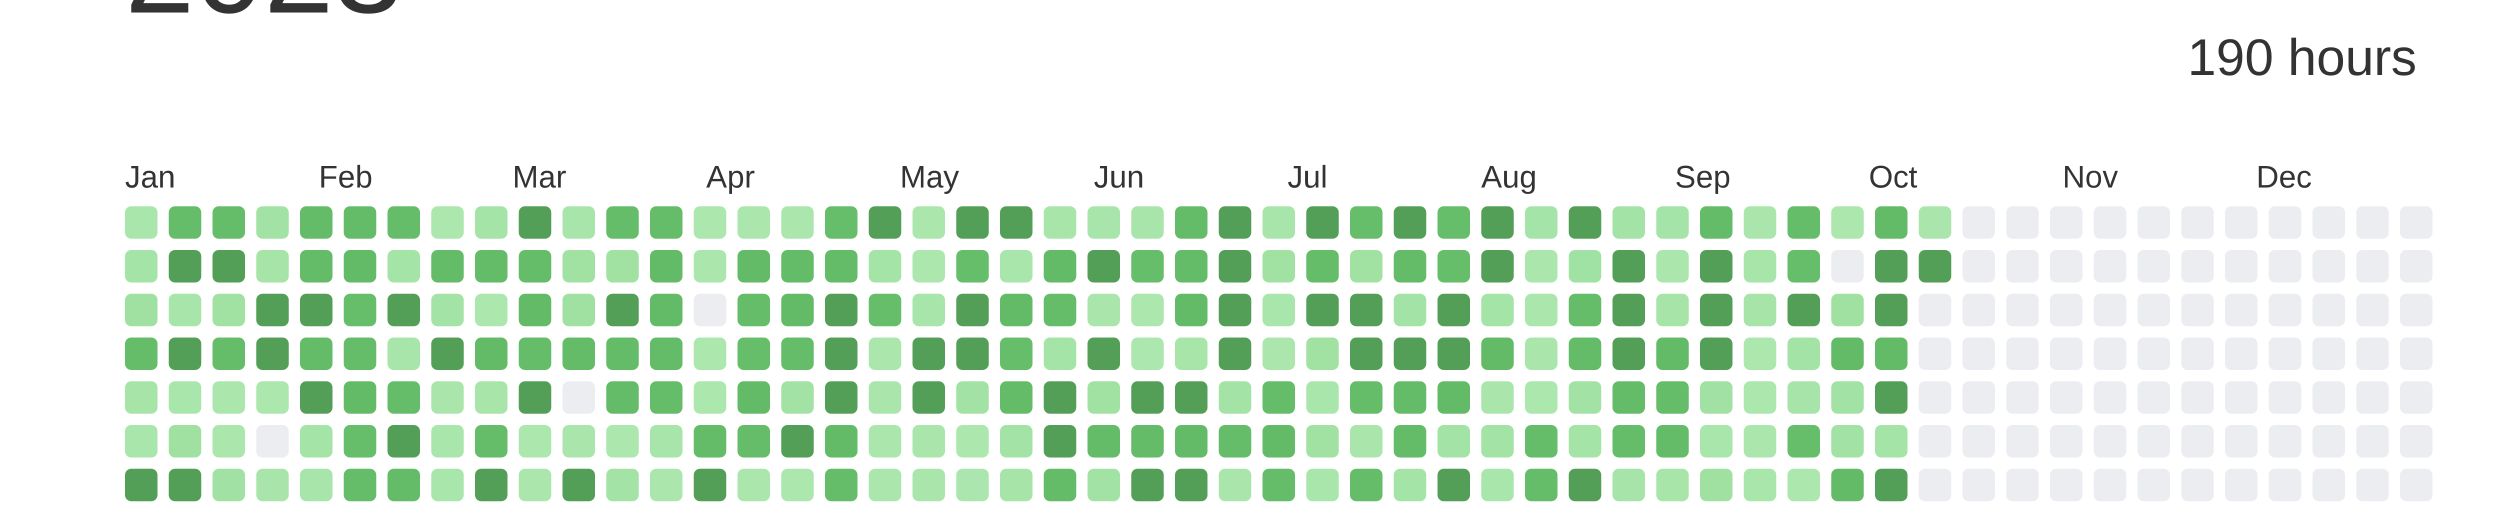
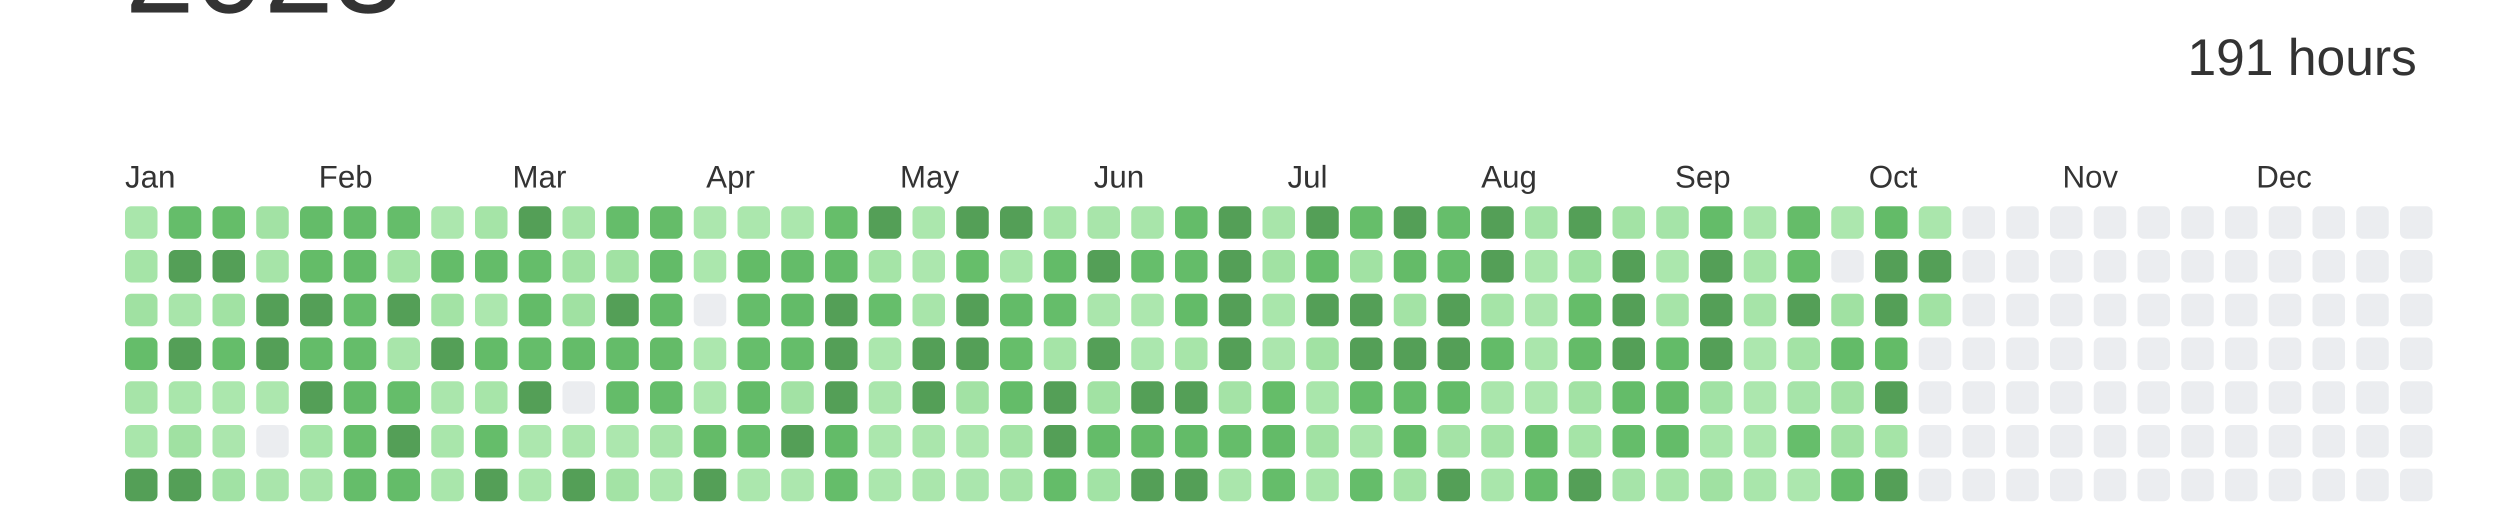
<svg xmlns="http://www.w3.org/2000/svg" baseProfile="full" height="42mm" version="1.1" viewBox="0,0,200,42" width="200mm">
  <defs />
  <rect fill="#ffffff" height="42" width="200" x="0" y="0" />
  <text alignment-baseline="hanging" fill="#333333" style="font-size:10.0px; font-family:Arial;" x="10" y="1">2023</text>
-   <text alignment-baseline="hanging" fill="#333333" style="font-size:4.125px; font-family:Arial;" x="175" y="6">190 hours</text>
+   <text alignment-baseline="hanging" fill="#333333" style="font-size:4.125px; font-family:Arial;" x="175" y="6">191 hours</text>
  <text fill="#333333" style="font-size:2.5px; font-family:Arial" x="10.0" y="15">Jan</text>
  <text fill="#333333" style="font-size:2.5px; font-family:Arial" x="25.5" y="15">Feb</text>
  <text fill="#333333" style="font-size:2.5px; font-family:Arial" x="41.0" y="15">Mar</text>
  <text fill="#333333" style="font-size:2.5px; font-family:Arial" x="56.5" y="15">Apr</text>
  <text fill="#333333" style="font-size:2.5px; font-family:Arial" x="72.0" y="15">May</text>
  <text fill="#333333" style="font-size:2.5px; font-family:Arial" x="87.5" y="15">Jun</text>
  <text fill="#333333" style="font-size:2.5px; font-family:Arial" x="103.0" y="15">Jul</text>
  <text fill="#333333" style="font-size:2.5px; font-family:Arial" x="118.5" y="15">Aug</text>
  <text fill="#333333" style="font-size:2.5px; font-family:Arial" x="134.0" y="15">Sep</text>
  <text fill="#333333" style="font-size:2.5px; font-family:Arial" x="149.5" y="15">Oct</text>
  <text fill="#333333" style="font-size:2.5px; font-family:Arial" x="165.0" y="15">Nov</text>
  <text fill="#333333" style="font-size:2.5px; font-family:Arial" x="180.5" y="15">Dec</text>
  <rect fill="#a9e6ab" height="2.6" rx="0.5" ry="0.5" width="2.6" x="10.0" y="16.5" />
  <rect fill="#a5e4a7" height="2.6" rx="0.5" ry="0.5" width="2.6" x="10.0" y="20.0" />
  <rect fill="#a0e1a2" height="2.6" rx="0.5" ry="0.5" width="2.6" x="10.0" y="23.5" />
  <rect fill="#65bd6a" height="2.6" rx="0.5" ry="0.5" width="2.6" x="10.0" y="27.0" />
  <rect fill="#a6e4a8" height="2.6" rx="0.5" ry="0.5" width="2.6" x="10.0" y="30.5" />
  <rect fill="#a9e6ab" height="2.6" rx="0.5" ry="0.5" width="2.6" x="10.0" y="34.0" />
  <rect fill="#549F57" height="2.6" rx="0.5" ry="0.5" width="2.6" x="10.0" y="37.5" />
  <rect fill="#65bd6a" height="2.6" rx="0.5" ry="0.5" width="2.6" x="13.5" y="16.5" />
  <rect fill="#549F57" height="2.6" rx="0.5" ry="0.5" width="2.6" x="13.5" y="20.0" />
  <rect fill="#a8e5aa" height="2.6" rx="0.5" ry="0.5" width="2.6" x="13.5" y="23.5" />
  <rect fill="#549F57" height="2.6" rx="0.5" ry="0.5" width="2.6" x="13.5" y="27.0" />
  <rect fill="#a9e6ab" height="2.6" rx="0.5" ry="0.5" width="2.6" x="13.5" y="30.5" />
  <rect fill="#a0e1a2" height="2.6" rx="0.5" ry="0.5" width="2.6" x="13.5" y="34.0" />
  <rect fill="#549F57" height="2.6" rx="0.5" ry="0.5" width="2.6" x="13.5" y="37.5" />
  <rect fill="#65bd69" height="2.6" rx="0.5" ry="0.5" width="2.6" x="17.0" y="16.5" />
  <rect fill="#549F57" height="2.6" rx="0.5" ry="0.5" width="2.6" x="17.0" y="20.0" />
  <rect fill="#a1e2a3" height="2.6" rx="0.5" ry="0.5" width="2.6" x="17.0" y="23.5" />
  <rect fill="#65bd6a" height="2.6" rx="0.5" ry="0.5" width="2.6" x="17.0" y="27.0" />
  <rect fill="#abe7ad" height="2.6" rx="0.5" ry="0.5" width="2.6" x="17.0" y="30.5" />
  <rect fill="#abe6ad" height="2.6" rx="0.5" ry="0.5" width="2.6" x="17.0" y="34.0" />
  <rect fill="#a1e2a4" height="2.6" rx="0.5" ry="0.5" width="2.6" x="17.0" y="37.5" />
  <rect fill="#a2e2a4" height="2.6" rx="0.5" ry="0.5" width="2.6" x="20.5" y="16.5" />
  <rect fill="#a6e4a8" height="2.6" rx="0.5" ry="0.5" width="2.6" x="20.5" y="20.0" />
  <rect fill="#549F57" height="2.6" rx="0.5" ry="0.5" width="2.6" x="20.5" y="23.5" />
  <rect fill="#549F57" height="2.6" rx="0.5" ry="0.5" width="2.6" x="20.5" y="27.0" />
  <rect fill="#ace7ae" height="2.6" rx="0.5" ry="0.5" width="2.6" x="20.5" y="30.5" />
  <rect fill="#EBEDF0" height="2.6" rx="0.5" ry="0.5" width="2.6" x="20.5" y="34.0" />
  <rect fill="#a9e5ab" height="2.6" rx="0.5" ry="0.5" width="2.6" x="20.5" y="37.5" />
  <rect fill="#64bc69" height="2.6" rx="0.5" ry="0.5" width="2.6" x="24.0" y="16.5" />
  <rect fill="#64bc68" height="2.6" rx="0.5" ry="0.5" width="2.6" x="24.0" y="20.0" />
  <rect fill="#549F57" height="2.6" rx="0.5" ry="0.5" width="2.6" x="24.0" y="23.5" />
  <rect fill="#64bc69" height="2.6" rx="0.5" ry="0.5" width="2.6" x="24.0" y="27.0" />
  <rect fill="#549F57" height="2.6" rx="0.5" ry="0.5" width="2.6" x="24.0" y="30.5" />
  <rect fill="#a4e4a7" height="2.6" rx="0.5" ry="0.5" width="2.6" x="24.0" y="34.0" />
  <rect fill="#a8e5aa" height="2.6" rx="0.5" ry="0.5" width="2.6" x="24.0" y="37.5" />
  <rect fill="#64bc69" height="2.6" rx="0.5" ry="0.5" width="2.6" x="27.5" y="16.5" />
  <rect fill="#63bb68" height="2.6" rx="0.5" ry="0.5" width="2.6" x="27.5" y="20.0" />
  <rect fill="#66be6b" height="2.6" rx="0.5" ry="0.5" width="2.6" x="27.5" y="23.5" />
  <rect fill="#65bd6a" height="2.6" rx="0.5" ry="0.5" width="2.6" x="27.5" y="27.0" />
  <rect fill="#63bb68" height="2.6" rx="0.5" ry="0.5" width="2.6" x="27.5" y="30.5" />
  <rect fill="#66be6a" height="2.6" rx="0.5" ry="0.5" width="2.6" x="27.5" y="34.0" />
  <rect fill="#65bd6a" height="2.6" rx="0.5" ry="0.5" width="2.6" x="27.5" y="37.5" />
  <rect fill="#65bd6a" height="2.6" rx="0.5" ry="0.5" width="2.6" x="31.0" y="16.5" />
  <rect fill="#a5e4a7" height="2.6" rx="0.5" ry="0.5" width="2.6" x="31.0" y="20.0" />
  <rect fill="#549F57" height="2.6" rx="0.5" ry="0.5" width="2.6" x="31.0" y="23.5" />
  <rect fill="#a8e5aa" height="2.6" rx="0.5" ry="0.5" width="2.6" x="31.0" y="27.0" />
  <rect fill="#65bd6a" height="2.6" rx="0.5" ry="0.5" width="2.6" x="31.0" y="30.5" />
  <rect fill="#549F57" height="2.6" rx="0.5" ry="0.5" width="2.6" x="31.0" y="34.0" />
  <rect fill="#64bc69" height="2.6" rx="0.5" ry="0.5" width="2.6" x="31.0" y="37.5" />
  <rect fill="#ace7ae" height="2.6" rx="0.5" ry="0.5" width="2.6" x="34.5" y="16.5" />
  <rect fill="#64bc69" height="2.6" rx="0.5" ry="0.5" width="2.6" x="34.5" y="20.0" />
  <rect fill="#a3e3a5" height="2.6" rx="0.5" ry="0.5" width="2.6" x="34.5" y="23.5" />
  <rect fill="#549F57" height="2.6" rx="0.5" ry="0.5" width="2.6" x="34.5" y="27.0" />
  <rect fill="#aae6ac" height="2.6" rx="0.5" ry="0.5" width="2.6" x="34.5" y="30.5" />
  <rect fill="#a9e6ab" height="2.6" rx="0.5" ry="0.5" width="2.6" x="34.5" y="34.0" />
  <rect fill="#a9e6ab" height="2.6" rx="0.5" ry="0.5" width="2.6" x="34.5" y="37.5" />
  <rect fill="#a5e4a7" height="2.6" rx="0.5" ry="0.5" width="2.6" x="38.0" y="16.5" />
  <rect fill="#64bc69" height="2.6" rx="0.5" ry="0.5" width="2.6" x="38.0" y="20.0" />
  <rect fill="#ace7ae" height="2.6" rx="0.5" ry="0.5" width="2.6" x="38.0" y="23.5" />
  <rect fill="#63bb68" height="2.6" rx="0.5" ry="0.5" width="2.6" x="38.0" y="27.0" />
  <rect fill="#a7e5a9" height="2.6" rx="0.5" ry="0.5" width="2.6" x="38.0" y="30.5" />
  <rect fill="#65bd6a" height="2.6" rx="0.5" ry="0.5" width="2.6" x="38.0" y="34.0" />
  <rect fill="#549F57" height="2.6" rx="0.5" ry="0.5" width="2.6" x="38.0" y="37.5" />
  <rect fill="#549F57" height="2.6" rx="0.5" ry="0.5" width="2.6" x="41.5" y="16.5" />
  <rect fill="#65bd6a" height="2.6" rx="0.5" ry="0.5" width="2.6" x="41.5" y="20.0" />
  <rect fill="#63bb68" height="2.6" rx="0.5" ry="0.5" width="2.6" x="41.5" y="23.5" />
  <rect fill="#65bd6a" height="2.6" rx="0.5" ry="0.5" width="2.6" x="41.5" y="27.0" />
  <rect fill="#549F57" height="2.6" rx="0.5" ry="0.5" width="2.6" x="41.5" y="30.5" />
  <rect fill="#ace7ae" height="2.6" rx="0.5" ry="0.5" width="2.6" x="41.5" y="34.0" />
  <rect fill="#abe7ad" height="2.6" rx="0.5" ry="0.5" width="2.6" x="41.5" y="37.5" />
  <rect fill="#a8e5aa" height="2.6" rx="0.5" ry="0.5" width="2.6" x="45.0" y="16.5" />
  <rect fill="#a1e2a3" height="2.6" rx="0.5" ry="0.5" width="2.6" x="45.0" y="20.0" />
  <rect fill="#a0e1a2" height="2.6" rx="0.5" ry="0.5" width="2.6" x="45.0" y="23.5" />
  <rect fill="#64bc69" height="2.6" rx="0.5" ry="0.5" width="2.6" x="45.0" y="27.0" />
  <rect fill="#EBEDF0" height="2.6" rx="0.5" ry="0.5" width="2.6" x="45.0" y="30.5" />
  <rect fill="#aae6ac" height="2.6" rx="0.5" ry="0.5" width="2.6" x="45.0" y="34.0" />
  <rect fill="#549F57" height="2.6" rx="0.5" ry="0.5" width="2.6" x="45.0" y="37.5" />
  <rect fill="#65bd6a" height="2.6" rx="0.5" ry="0.5" width="2.6" x="48.5" y="16.5" />
  <rect fill="#a1e2a3" height="2.6" rx="0.5" ry="0.5" width="2.6" x="48.5" y="20.0" />
  <rect fill="#549F57" height="2.6" rx="0.5" ry="0.5" width="2.6" x="48.5" y="23.5" />
  <rect fill="#64bc69" height="2.6" rx="0.5" ry="0.5" width="2.6" x="48.5" y="27.0" />
  <rect fill="#64bc69" height="2.6" rx="0.5" ry="0.5" width="2.6" x="48.5" y="30.5" />
  <rect fill="#ace7ae" height="2.6" rx="0.5" ry="0.5" width="2.6" x="48.5" y="34.0" />
  <rect fill="#a3e3a5" height="2.6" rx="0.5" ry="0.5" width="2.6" x="48.5" y="37.5" />
  <rect fill="#65bc69" height="2.6" rx="0.5" ry="0.5" width="2.6" x="52.0" y="16.5" />
  <rect fill="#63bb68" height="2.6" rx="0.5" ry="0.5" width="2.6" x="52.0" y="20.0" />
  <rect fill="#63bb68" height="2.6" rx="0.5" ry="0.5" width="2.6" x="52.0" y="23.5" />
  <rect fill="#64bb68" height="2.6" rx="0.5" ry="0.5" width="2.6" x="52.0" y="27.0" />
  <rect fill="#65bd6a" height="2.6" rx="0.5" ry="0.5" width="2.6" x="52.0" y="30.5" />
  <rect fill="#a8e5aa" height="2.6" rx="0.5" ry="0.5" width="2.6" x="52.0" y="34.0" />
  <rect fill="#abe7ad" height="2.6" rx="0.5" ry="0.5" width="2.6" x="52.0" y="37.5" />
  <rect fill="#ace7ae" height="2.6" rx="0.5" ry="0.5" width="2.6" x="55.5" y="16.5" />
  <rect fill="#abe7ad" height="2.6" rx="0.5" ry="0.5" width="2.6" x="55.5" y="20.0" />
  <rect fill="#EBEDF0" height="2.6" rx="0.5" ry="0.5" width="2.6" x="55.5" y="23.5" />
  <rect fill="#ace7ae" height="2.6" rx="0.5" ry="0.5" width="2.6" x="55.5" y="27.0" />
  <rect fill="#ace7ae" height="2.6" rx="0.5" ry="0.5" width="2.6" x="55.5" y="30.5" />
  <rect fill="#64bb68" height="2.6" rx="0.5" ry="0.5" width="2.6" x="55.5" y="34.0" />
  <rect fill="#549F57" height="2.6" rx="0.5" ry="0.5" width="2.6" x="55.5" y="37.5" />
  <rect fill="#abe7ad" height="2.6" rx="0.5" ry="0.5" width="2.6" x="59.0" y="16.5" />
  <rect fill="#63bb67" height="2.6" rx="0.5" ry="0.5" width="2.6" x="59.0" y="20.0" />
  <rect fill="#65bd6a" height="2.6" rx="0.5" ry="0.5" width="2.6" x="59.0" y="23.5" />
  <rect fill="#66be6b" height="2.6" rx="0.5" ry="0.5" width="2.6" x="59.0" y="27.0" />
  <rect fill="#63bb68" height="2.6" rx="0.5" ry="0.5" width="2.6" x="59.0" y="30.5" />
  <rect fill="#65bd6a" height="2.6" rx="0.5" ry="0.5" width="2.6" x="59.0" y="34.0" />
  <rect fill="#abe7ad" height="2.6" rx="0.5" ry="0.5" width="2.6" x="59.0" y="37.5" />
  <rect fill="#abe7ad" height="2.6" rx="0.5" ry="0.5" width="2.6" x="62.5" y="16.5" />
  <rect fill="#64bc69" height="2.6" rx="0.5" ry="0.5" width="2.6" x="62.5" y="20.0" />
  <rect fill="#63bb68" height="2.6" rx="0.5" ry="0.5" width="2.6" x="62.5" y="23.5" />
  <rect fill="#65bd6a" height="2.6" rx="0.5" ry="0.5" width="2.6" x="62.5" y="27.0" />
  <rect fill="#a2e2a4" height="2.6" rx="0.5" ry="0.5" width="2.6" x="62.5" y="30.5" />
  <rect fill="#549F57" height="2.6" rx="0.5" ry="0.5" width="2.6" x="62.5" y="34.0" />
  <rect fill="#ace7ae" height="2.6" rx="0.5" ry="0.5" width="2.6" x="62.5" y="37.5" />
  <rect fill="#66be6a" height="2.6" rx="0.5" ry="0.5" width="2.6" x="66.0" y="16.5" />
  <rect fill="#64bc69" height="2.6" rx="0.5" ry="0.5" width="2.6" x="66.0" y="20.0" />
  <rect fill="#549F57" height="2.6" rx="0.5" ry="0.5" width="2.6" x="66.0" y="23.5" />
  <rect fill="#549F57" height="2.6" rx="0.5" ry="0.5" width="2.6" x="66.0" y="27.0" />
  <rect fill="#549F57" height="2.6" rx="0.5" ry="0.5" width="2.6" x="66.0" y="30.5" />
  <rect fill="#63bb68" height="2.6" rx="0.5" ry="0.5" width="2.6" x="66.0" y="34.0" />
  <rect fill="#65bd6a" height="2.6" rx="0.5" ry="0.5" width="2.6" x="66.0" y="37.5" />
  <rect fill="#549F57" height="2.6" rx="0.5" ry="0.5" width="2.6" x="69.5" y="16.5" />
  <rect fill="#a5e4a7" height="2.6" rx="0.5" ry="0.5" width="2.6" x="69.5" y="20.0" />
  <rect fill="#66be6b" height="2.6" rx="0.5" ry="0.5" width="2.6" x="69.5" y="23.5" />
  <rect fill="#abe7ad" height="2.6" rx="0.5" ry="0.5" width="2.6" x="69.5" y="27.0" />
  <rect fill="#aae6ac" height="2.6" rx="0.5" ry="0.5" width="2.6" x="69.5" y="30.5" />
  <rect fill="#abe7ad" height="2.6" rx="0.5" ry="0.5" width="2.6" x="69.5" y="34.0" />
  <rect fill="#abe7ad" height="2.6" rx="0.5" ry="0.5" width="2.6" x="69.5" y="37.5" />
  <rect fill="#abe7ad" height="2.6" rx="0.5" ry="0.5" width="2.6" x="73.0" y="16.5" />
  <rect fill="#ace7ae" height="2.6" rx="0.5" ry="0.5" width="2.6" x="73.0" y="20.0" />
  <rect fill="#a8e5aa" height="2.6" rx="0.5" ry="0.5" width="2.6" x="73.0" y="23.5" />
  <rect fill="#549F57" height="2.6" rx="0.5" ry="0.5" width="2.6" x="73.0" y="27.0" />
  <rect fill="#549F57" height="2.6" rx="0.5" ry="0.5" width="2.6" x="73.0" y="30.5" />
  <rect fill="#aae6ac" height="2.6" rx="0.5" ry="0.5" width="2.6" x="73.0" y="34.0" />
  <rect fill="#aae6ac" height="2.6" rx="0.5" ry="0.5" width="2.6" x="73.0" y="37.5" />
  <rect fill="#549F57" height="2.6" rx="0.5" ry="0.5" width="2.6" x="76.5" y="16.5" />
  <rect fill="#66be6a" height="2.6" rx="0.5" ry="0.5" width="2.6" x="76.5" y="20.0" />
  <rect fill="#549F57" height="2.6" rx="0.5" ry="0.5" width="2.6" x="76.5" y="23.5" />
  <rect fill="#549F57" height="2.6" rx="0.5" ry="0.5" width="2.6" x="76.5" y="27.0" />
  <rect fill="#a2e2a4" height="2.6" rx="0.5" ry="0.5" width="2.6" x="76.5" y="30.5" />
  <rect fill="#ace7ae" height="2.6" rx="0.5" ry="0.5" width="2.6" x="76.5" y="34.0" />
  <rect fill="#aae6ad" height="2.6" rx="0.5" ry="0.5" width="2.6" x="76.5" y="37.5" />
  <rect fill="#549F57" height="2.6" rx="0.5" ry="0.5" width="2.6" x="80.0" y="16.5" />
  <rect fill="#a9e6ab" height="2.6" rx="0.5" ry="0.5" width="2.6" x="80.0" y="20.0" />
  <rect fill="#63bb68" height="2.6" rx="0.5" ry="0.5" width="2.6" x="80.0" y="23.5" />
  <rect fill="#66be6a" height="2.6" rx="0.5" ry="0.5" width="2.6" x="80.0" y="27.0" />
  <rect fill="#64bc69" height="2.6" rx="0.5" ry="0.5" width="2.6" x="80.0" y="30.5" />
  <rect fill="#a3e3a5" height="2.6" rx="0.5" ry="0.5" width="2.6" x="80.0" y="34.0" />
  <rect fill="#a6e4a8" height="2.6" rx="0.5" ry="0.5" width="2.6" x="80.0" y="37.5" />
  <rect fill="#a7e5a9" height="2.6" rx="0.5" ry="0.5" width="2.6" x="83.5" y="16.5" />
  <rect fill="#63bb68" height="2.6" rx="0.5" ry="0.5" width="2.6" x="83.5" y="20.0" />
  <rect fill="#65bd6a" height="2.6" rx="0.5" ry="0.5" width="2.6" x="83.5" y="23.5" />
  <rect fill="#a5e4a7" height="2.6" rx="0.5" ry="0.5" width="2.6" x="83.5" y="27.0" />
  <rect fill="#549F57" height="2.6" rx="0.5" ry="0.5" width="2.6" x="83.5" y="30.5" />
  <rect fill="#549F57" height="2.6" rx="0.5" ry="0.5" width="2.6" x="83.5" y="34.0" />
  <rect fill="#64bc69" height="2.6" rx="0.5" ry="0.5" width="2.6" x="83.5" y="37.5" />
  <rect fill="#a8e5aa" height="2.6" rx="0.5" ry="0.5" width="2.6" x="87.0" y="16.5" />
  <rect fill="#549F57" height="2.6" rx="0.5" ry="0.5" width="2.6" x="87.0" y="20.0" />
  <rect fill="#aae6ac" height="2.6" rx="0.5" ry="0.5" width="2.6" x="87.0" y="23.5" />
  <rect fill="#549F57" height="2.6" rx="0.5" ry="0.5" width="2.6" x="87.0" y="27.0" />
  <rect fill="#a1e2a3" height="2.6" rx="0.5" ry="0.5" width="2.6" x="87.0" y="30.5" />
  <rect fill="#64bc69" height="2.6" rx="0.5" ry="0.5" width="2.6" x="87.0" y="34.0" />
  <rect fill="#a2e3a5" height="2.6" rx="0.5" ry="0.5" width="2.6" x="87.0" y="37.5" />
  <rect fill="#a8e5aa" height="2.6" rx="0.5" ry="0.5" width="2.6" x="90.5" y="16.5" />
  <rect fill="#66be6b" height="2.6" rx="0.5" ry="0.5" width="2.6" x="90.5" y="20.0" />
  <rect fill="#ace7ae" height="2.6" rx="0.5" ry="0.5" width="2.6" x="90.5" y="23.5" />
  <rect fill="#abe7ae" height="2.6" rx="0.5" ry="0.5" width="2.6" x="90.5" y="27.0" />
  <rect fill="#549F57" height="2.6" rx="0.5" ry="0.5" width="2.6" x="90.5" y="30.5" />
  <rect fill="#64bb68" height="2.6" rx="0.5" ry="0.5" width="2.6" x="90.5" y="34.0" />
  <rect fill="#549F57" height="2.6" rx="0.5" ry="0.5" width="2.6" x="90.5" y="37.5" />
  <rect fill="#64bc69" height="2.6" rx="0.5" ry="0.5" width="2.6" x="94.0" y="16.5" />
  <rect fill="#64bc69" height="2.6" rx="0.5" ry="0.5" width="2.6" x="94.0" y="20.0" />
  <rect fill="#63bb68" height="2.6" rx="0.5" ry="0.5" width="2.6" x="94.0" y="23.5" />
  <rect fill="#a7e5a9" height="2.6" rx="0.5" ry="0.5" width="2.6" x="94.0" y="27.0" />
  <rect fill="#549F57" height="2.6" rx="0.5" ry="0.5" width="2.6" x="94.0" y="30.5" />
  <rect fill="#63bb68" height="2.6" rx="0.5" ry="0.5" width="2.6" x="94.0" y="34.0" />
  <rect fill="#549F57" height="2.6" rx="0.5" ry="0.5" width="2.6" x="94.0" y="37.5" />
  <rect fill="#549F57" height="2.6" rx="0.5" ry="0.5" width="2.6" x="97.5" y="16.5" />
  <rect fill="#549F57" height="2.6" rx="0.5" ry="0.5" width="2.6" x="97.5" y="20.0" />
  <rect fill="#549F57" height="2.6" rx="0.5" ry="0.5" width="2.6" x="97.5" y="23.5" />
  <rect fill="#549F57" height="2.6" rx="0.5" ry="0.5" width="2.6" x="97.5" y="27.0" />
  <rect fill="#a4e3a6" height="2.6" rx="0.5" ry="0.5" width="2.6" x="97.5" y="30.5" />
  <rect fill="#65bd6a" height="2.6" rx="0.5" ry="0.5" width="2.6" x="97.5" y="34.0" />
  <rect fill="#aae6ac" height="2.6" rx="0.5" ry="0.5" width="2.6" x="97.5" y="37.5" />
  <rect fill="#a8e5aa" height="2.6" rx="0.5" ry="0.5" width="2.6" x="101.0" y="16.5" />
  <rect fill="#a1e2a3" height="2.6" rx="0.5" ry="0.5" width="2.6" x="101.0" y="20.0" />
  <rect fill="#a9e6ab" height="2.6" rx="0.5" ry="0.5" width="2.6" x="101.0" y="23.5" />
  <rect fill="#abe6ad" height="2.6" rx="0.5" ry="0.5" width="2.6" x="101.0" y="27.0" />
  <rect fill="#65bd69" height="2.6" rx="0.5" ry="0.5" width="2.6" x="101.0" y="30.5" />
  <rect fill="#63bb68" height="2.6" rx="0.5" ry="0.5" width="2.6" x="101.0" y="34.0" />
  <rect fill="#65bd6a" height="2.6" rx="0.5" ry="0.5" width="2.6" x="101.0" y="37.5" />
  <rect fill="#549F57" height="2.6" rx="0.5" ry="0.5" width="2.6" x="104.5" y="16.5" />
  <rect fill="#65bd6a" height="2.6" rx="0.5" ry="0.5" width="2.6" x="104.5" y="20.0" />
  <rect fill="#549F57" height="2.6" rx="0.5" ry="0.5" width="2.6" x="104.5" y="23.5" />
  <rect fill="#a1e2a3" height="2.6" rx="0.5" ry="0.5" width="2.6" x="104.5" y="27.0" />
  <rect fill="#a9e6ab" height="2.6" rx="0.5" ry="0.5" width="2.6" x="104.5" y="30.5" />
  <rect fill="#a1e2a3" height="2.6" rx="0.5" ry="0.5" width="2.6" x="104.5" y="34.0" />
  <rect fill="#a9e6ab" height="2.6" rx="0.5" ry="0.5" width="2.6" x="104.5" y="37.5" />
  <rect fill="#66be6a" height="2.6" rx="0.5" ry="0.5" width="2.6" x="108.0" y="16.5" />
  <rect fill="#a1e2a3" height="2.6" rx="0.5" ry="0.5" width="2.6" x="108.0" y="20.0" />
  <rect fill="#549F57" height="2.6" rx="0.5" ry="0.5" width="2.6" x="108.0" y="23.5" />
  <rect fill="#549F57" height="2.6" rx="0.5" ry="0.5" width="2.6" x="108.0" y="27.0" />
  <rect fill="#65bd6a" height="2.6" rx="0.5" ry="0.5" width="2.6" x="108.0" y="30.5" />
  <rect fill="#aae6ac" height="2.6" rx="0.5" ry="0.5" width="2.6" x="108.0" y="34.0" />
  <rect fill="#65bd6a" height="2.6" rx="0.5" ry="0.5" width="2.6" x="108.0" y="37.5" />
  <rect fill="#549F57" height="2.6" rx="0.5" ry="0.5" width="2.6" x="111.5" y="16.5" />
  <rect fill="#64bb68" height="2.6" rx="0.5" ry="0.5" width="2.6" x="111.5" y="20.0" />
  <rect fill="#a3e3a5" height="2.6" rx="0.5" ry="0.5" width="2.6" x="111.5" y="23.5" />
  <rect fill="#549F57" height="2.6" rx="0.5" ry="0.5" width="2.6" x="111.5" y="27.0" />
  <rect fill="#64bc69" height="2.6" rx="0.5" ry="0.5" width="2.6" x="111.5" y="30.5" />
  <rect fill="#64bc68" height="2.6" rx="0.5" ry="0.5" width="2.6" x="111.5" y="34.0" />
  <rect fill="#a5e4a7" height="2.6" rx="0.5" ry="0.5" width="2.6" x="111.5" y="37.5" />
  <rect fill="#66be6b" height="2.6" rx="0.5" ry="0.5" width="2.6" x="115.0" y="16.5" />
  <rect fill="#66be6b" height="2.6" rx="0.5" ry="0.5" width="2.6" x="115.0" y="20.0" />
  <rect fill="#549F57" height="2.6" rx="0.5" ry="0.5" width="2.6" x="115.0" y="23.5" />
  <rect fill="#549F57" height="2.6" rx="0.5" ry="0.5" width="2.6" x="115.0" y="27.0" />
  <rect fill="#63bb68" height="2.6" rx="0.5" ry="0.5" width="2.6" x="115.0" y="30.5" />
  <rect fill="#a4e3a6" height="2.6" rx="0.5" ry="0.5" width="2.6" x="115.0" y="34.0" />
  <rect fill="#549F57" height="2.6" rx="0.5" ry="0.5" width="2.6" x="115.0" y="37.5" />
  <rect fill="#549F57" height="2.6" rx="0.5" ry="0.5" width="2.6" x="118.5" y="16.5" />
  <rect fill="#549F57" height="2.6" rx="0.5" ry="0.5" width="2.6" x="118.5" y="20.0" />
  <rect fill="#a5e4a7" height="2.6" rx="0.5" ry="0.5" width="2.6" x="118.5" y="23.5" />
  <rect fill="#63bb68" height="2.6" rx="0.5" ry="0.5" width="2.6" x="118.5" y="27.0" />
  <rect fill="#aae6ac" height="2.6" rx="0.5" ry="0.5" width="2.6" x="118.5" y="30.5" />
  <rect fill="#a3e3a5" height="2.6" rx="0.5" ry="0.5" width="2.6" x="118.5" y="34.0" />
  <rect fill="#a9e6ab" height="2.6" rx="0.5" ry="0.5" width="2.6" x="118.5" y="37.5" />
  <rect fill="#a5e4a8" height="2.6" rx="0.5" ry="0.5" width="2.6" x="122.0" y="16.5" />
  <rect fill="#abe7ad" height="2.6" rx="0.5" ry="0.5" width="2.6" x="122.0" y="20.0" />
  <rect fill="#abe6ad" height="2.6" rx="0.5" ry="0.5" width="2.6" x="122.0" y="23.5" />
  <rect fill="#aae6ac" height="2.6" rx="0.5" ry="0.5" width="2.6" x="122.0" y="27.0" />
  <rect fill="#ace7ae" height="2.6" rx="0.5" ry="0.5" width="2.6" x="122.0" y="30.5" />
  <rect fill="#65bc69" height="2.6" rx="0.5" ry="0.5" width="2.6" x="122.0" y="34.0" />
  <rect fill="#65bd6a" height="2.6" rx="0.5" ry="0.5" width="2.6" x="122.0" y="37.5" />
  <rect fill="#549F57" height="2.6" rx="0.5" ry="0.5" width="2.6" x="125.5" y="16.5" />
  <rect fill="#a0e2a3" height="2.6" rx="0.5" ry="0.5" width="2.6" x="125.5" y="20.0" />
  <rect fill="#65bd69" height="2.6" rx="0.5" ry="0.5" width="2.6" x="125.5" y="23.5" />
  <rect fill="#64bb68" height="2.6" rx="0.5" ry="0.5" width="2.6" x="125.5" y="27.0" />
  <rect fill="#a2e2a4" height="2.6" rx="0.5" ry="0.5" width="2.6" x="125.5" y="30.5" />
  <rect fill="#a5e4a7" height="2.6" rx="0.5" ry="0.5" width="2.6" x="125.5" y="34.0" />
  <rect fill="#549F57" height="2.6" rx="0.5" ry="0.5" width="2.6" x="125.5" y="37.5" />
  <rect fill="#a3e3a5" height="2.6" rx="0.5" ry="0.5" width="2.6" x="129.0" y="16.5" />
  <rect fill="#549F57" height="2.6" rx="0.5" ry="0.5" width="2.6" x="129.0" y="20.0" />
  <rect fill="#549F57" height="2.6" rx="0.5" ry="0.5" width="2.6" x="129.0" y="23.5" />
  <rect fill="#549F57" height="2.6" rx="0.5" ry="0.5" width="2.6" x="129.0" y="27.0" />
  <rect fill="#64bc69" height="2.6" rx="0.5" ry="0.5" width="2.6" x="129.0" y="30.5" />
  <rect fill="#65bd6a" height="2.6" rx="0.5" ry="0.5" width="2.6" x="129.0" y="34.0" />
  <rect fill="#a6e4a9" height="2.6" rx="0.5" ry="0.5" width="2.6" x="129.0" y="37.5" />
  <rect fill="#a5e4a8" height="2.6" rx="0.5" ry="0.5" width="2.6" x="132.5" y="16.5" />
  <rect fill="#abe7ad" height="2.6" rx="0.5" ry="0.5" width="2.6" x="132.5" y="20.0" />
  <rect fill="#a6e4a8" height="2.6" rx="0.5" ry="0.5" width="2.6" x="132.5" y="23.5" />
  <rect fill="#63bb68" height="2.6" rx="0.5" ry="0.5" width="2.6" x="132.5" y="27.0" />
  <rect fill="#65bc69" height="2.6" rx="0.5" ry="0.5" width="2.6" x="132.5" y="30.5" />
  <rect fill="#64bc69" height="2.6" rx="0.5" ry="0.5" width="2.6" x="132.5" y="34.0" />
  <rect fill="#a7e5a9" height="2.6" rx="0.5" ry="0.5" width="2.6" x="132.5" y="37.5" />
  <rect fill="#64bc69" height="2.6" rx="0.5" ry="0.5" width="2.6" x="136.0" y="16.5" />
  <rect fill="#549F57" height="2.6" rx="0.5" ry="0.5" width="2.6" x="136.0" y="20.0" />
  <rect fill="#549F57" height="2.6" rx="0.5" ry="0.5" width="2.6" x="136.0" y="23.5" />
  <rect fill="#549F57" height="2.6" rx="0.5" ry="0.5" width="2.6" x="136.0" y="27.0" />
  <rect fill="#a1e2a4" height="2.6" rx="0.5" ry="0.5" width="2.6" x="136.0" y="30.5" />
  <rect fill="#a9e6ab" height="2.6" rx="0.5" ry="0.5" width="2.6" x="136.0" y="34.0" />
  <rect fill="#a0e1a2" height="2.6" rx="0.5" ry="0.5" width="2.6" x="136.0" y="37.5" />
  <rect fill="#aae6ac" height="2.6" rx="0.5" ry="0.5" width="2.6" x="139.5" y="16.5" />
  <rect fill="#a7e5a9" height="2.6" rx="0.5" ry="0.5" width="2.6" x="139.5" y="20.0" />
  <rect fill="#a6e4a8" height="2.6" rx="0.5" ry="0.5" width="2.6" x="139.5" y="23.5" />
  <rect fill="#ace7ae" height="2.6" rx="0.5" ry="0.5" width="2.6" x="139.5" y="27.0" />
  <rect fill="#ace7ae" height="2.6" rx="0.5" ry="0.5" width="2.6" x="139.5" y="30.5" />
  <rect fill="#abe7ad" height="2.6" rx="0.5" ry="0.5" width="2.6" x="139.5" y="34.0" />
  <rect fill="#a9e6ab" height="2.6" rx="0.5" ry="0.5" width="2.6" x="139.5" y="37.5" />
  <rect fill="#65bc69" height="2.6" rx="0.5" ry="0.5" width="2.6" x="143.0" y="16.5" />
  <rect fill="#66be6a" height="2.6" rx="0.5" ry="0.5" width="2.6" x="143.0" y="20.0" />
  <rect fill="#549F57" height="2.6" rx="0.5" ry="0.5" width="2.6" x="143.0" y="23.5" />
  <rect fill="#a3e3a5" height="2.6" rx="0.5" ry="0.5" width="2.6" x="143.0" y="27.0" />
  <rect fill="#a6e4a9" height="2.6" rx="0.5" ry="0.5" width="2.6" x="143.0" y="30.5" />
  <rect fill="#66be6b" height="2.6" rx="0.5" ry="0.5" width="2.6" x="143.0" y="34.0" />
  <rect fill="#ace7ae" height="2.6" rx="0.5" ry="0.5" width="2.6" x="143.0" y="37.5" />
  <rect fill="#ace7ae" height="2.6" rx="0.5" ry="0.5" width="2.6" x="146.5" y="16.5" />
  <rect fill="#EBEDF0" height="2.6" rx="0.5" ry="0.5" width="2.6" x="146.5" y="20.0" />
  <rect fill="#a0e1a2" height="2.6" rx="0.5" ry="0.5" width="2.6" x="146.5" y="23.5" />
  <rect fill="#63bb68" height="2.6" rx="0.5" ry="0.5" width="2.6" x="146.5" y="27.0" />
  <rect fill="#a2e2a4" height="2.6" rx="0.5" ry="0.5" width="2.6" x="146.5" y="30.5" />
  <rect fill="#a2e2a4" height="2.6" rx="0.5" ry="0.5" width="2.6" x="146.5" y="34.0" />
  <rect fill="#63bb68" height="2.6" rx="0.5" ry="0.5" width="2.6" x="146.5" y="37.5" />
  <rect fill="#63bb68" height="2.6" rx="0.5" ry="0.5" width="2.6" x="150.0" y="16.5" />
  <rect fill="#549F57" height="2.6" rx="0.5" ry="0.5" width="2.6" x="150.0" y="20.0" />
  <rect fill="#549F57" height="2.6" rx="0.5" ry="0.5" width="2.6" x="150.0" y="23.5" />
  <rect fill="#63bb67" height="2.6" rx="0.5" ry="0.5" width="2.6" x="150.0" y="27.0" />
  <rect fill="#549F57" height="2.6" rx="0.5" ry="0.5" width="2.6" x="150.0" y="30.5" />
  <rect fill="#a5e4a7" height="2.6" rx="0.5" ry="0.5" width="2.6" x="150.0" y="34.0" />
  <rect fill="#549F57" height="2.6" rx="0.5" ry="0.5" width="2.6" x="150.0" y="37.5" />
  <rect fill="#aae6ac" height="2.6" rx="0.5" ry="0.5" width="2.6" x="153.5" y="16.5" />
  <rect fill="#549F57" height="2.6" rx="0.5" ry="0.5" width="2.6" x="153.5" y="20.0" />
-   <rect fill="#EBEDF0" height="2.6" rx="0.5" ry="0.5" width="2.6" x="153.5" y="23.5" />
+   <rect fill="#a1e2a3" height="2.6" rx="0.5" ry="0.5" width="2.6" x="153.5" y="23.5" />
  <rect fill="#EBEDF0" height="2.6" rx="0.5" ry="0.5" width="2.6" x="153.5" y="27.0" />
  <rect fill="#EBEDF0" height="2.6" rx="0.5" ry="0.5" width="2.6" x="153.5" y="30.5" />
  <rect fill="#EBEDF0" height="2.6" rx="0.5" ry="0.5" width="2.6" x="153.5" y="34.0" />
  <rect fill="#EBEDF0" height="2.6" rx="0.5" ry="0.5" width="2.6" x="153.5" y="37.5" />
  <rect fill="#EBEDF0" height="2.6" rx="0.5" ry="0.5" width="2.6" x="157.0" y="16.5" />
  <rect fill="#EBEDF0" height="2.6" rx="0.5" ry="0.5" width="2.6" x="157.0" y="20.0" />
  <rect fill="#EBEDF0" height="2.6" rx="0.5" ry="0.5" width="2.6" x="157.0" y="23.5" />
  <rect fill="#EBEDF0" height="2.6" rx="0.5" ry="0.5" width="2.6" x="157.0" y="27.0" />
  <rect fill="#EBEDF0" height="2.6" rx="0.5" ry="0.5" width="2.6" x="157.0" y="30.5" />
  <rect fill="#EBEDF0" height="2.6" rx="0.5" ry="0.5" width="2.6" x="157.0" y="34.0" />
  <rect fill="#EBEDF0" height="2.6" rx="0.5" ry="0.5" width="2.6" x="157.0" y="37.5" />
  <rect fill="#EBEDF0" height="2.6" rx="0.5" ry="0.5" width="2.6" x="160.5" y="16.5" />
  <rect fill="#EBEDF0" height="2.6" rx="0.5" ry="0.5" width="2.6" x="160.5" y="20.0" />
  <rect fill="#EBEDF0" height="2.6" rx="0.5" ry="0.5" width="2.6" x="160.5" y="23.5" />
  <rect fill="#EBEDF0" height="2.6" rx="0.5" ry="0.5" width="2.6" x="160.5" y="27.0" />
  <rect fill="#EBEDF0" height="2.6" rx="0.5" ry="0.5" width="2.6" x="160.5" y="30.5" />
  <rect fill="#EBEDF0" height="2.6" rx="0.5" ry="0.5" width="2.6" x="160.5" y="34.0" />
  <rect fill="#EBEDF0" height="2.6" rx="0.5" ry="0.5" width="2.6" x="160.5" y="37.5" />
  <rect fill="#EBEDF0" height="2.6" rx="0.5" ry="0.5" width="2.6" x="164.0" y="16.5" />
  <rect fill="#EBEDF0" height="2.6" rx="0.5" ry="0.5" width="2.6" x="164.0" y="20.0" />
  <rect fill="#EBEDF0" height="2.6" rx="0.5" ry="0.5" width="2.6" x="164.0" y="23.5" />
  <rect fill="#EBEDF0" height="2.6" rx="0.5" ry="0.5" width="2.6" x="164.0" y="27.0" />
  <rect fill="#EBEDF0" height="2.6" rx="0.5" ry="0.5" width="2.6" x="164.0" y="30.5" />
  <rect fill="#EBEDF0" height="2.6" rx="0.5" ry="0.5" width="2.6" x="164.0" y="34.0" />
  <rect fill="#EBEDF0" height="2.6" rx="0.5" ry="0.5" width="2.6" x="164.0" y="37.5" />
  <rect fill="#EBEDF0" height="2.6" rx="0.5" ry="0.5" width="2.6" x="167.5" y="16.5" />
  <rect fill="#EBEDF0" height="2.6" rx="0.5" ry="0.5" width="2.6" x="167.5" y="20.0" />
  <rect fill="#EBEDF0" height="2.6" rx="0.5" ry="0.5" width="2.6" x="167.5" y="23.5" />
  <rect fill="#EBEDF0" height="2.6" rx="0.5" ry="0.5" width="2.6" x="167.5" y="27.0" />
  <rect fill="#EBEDF0" height="2.6" rx="0.5" ry="0.5" width="2.6" x="167.5" y="30.5" />
  <rect fill="#EBEDF0" height="2.6" rx="0.5" ry="0.5" width="2.6" x="167.5" y="34.0" />
  <rect fill="#EBEDF0" height="2.6" rx="0.5" ry="0.5" width="2.6" x="167.5" y="37.5" />
  <rect fill="#EBEDF0" height="2.6" rx="0.5" ry="0.5" width="2.6" x="171.0" y="16.5" />
  <rect fill="#EBEDF0" height="2.6" rx="0.5" ry="0.5" width="2.6" x="171.0" y="20.0" />
  <rect fill="#EBEDF0" height="2.6" rx="0.5" ry="0.5" width="2.6" x="171.0" y="23.5" />
  <rect fill="#EBEDF0" height="2.6" rx="0.5" ry="0.5" width="2.6" x="171.0" y="27.0" />
  <rect fill="#EBEDF0" height="2.6" rx="0.5" ry="0.5" width="2.6" x="171.0" y="30.5" />
  <rect fill="#EBEDF0" height="2.6" rx="0.5" ry="0.5" width="2.6" x="171.0" y="34.0" />
  <rect fill="#EBEDF0" height="2.6" rx="0.5" ry="0.5" width="2.6" x="171.0" y="37.5" />
  <rect fill="#EBEDF0" height="2.6" rx="0.5" ry="0.5" width="2.6" x="174.5" y="16.5" />
  <rect fill="#EBEDF0" height="2.6" rx="0.5" ry="0.5" width="2.6" x="174.5" y="20.0" />
  <rect fill="#EBEDF0" height="2.6" rx="0.5" ry="0.5" width="2.6" x="174.5" y="23.5" />
  <rect fill="#EBEDF0" height="2.6" rx="0.5" ry="0.5" width="2.6" x="174.5" y="27.0" />
  <rect fill="#EBEDF0" height="2.6" rx="0.5" ry="0.5" width="2.6" x="174.5" y="30.5" />
  <rect fill="#EBEDF0" height="2.6" rx="0.5" ry="0.5" width="2.6" x="174.5" y="34.0" />
  <rect fill="#EBEDF0" height="2.6" rx="0.5" ry="0.5" width="2.6" x="174.5" y="37.5" />
  <rect fill="#EBEDF0" height="2.6" rx="0.5" ry="0.5" width="2.6" x="178.0" y="16.5" />
  <rect fill="#EBEDF0" height="2.6" rx="0.5" ry="0.5" width="2.6" x="178.0" y="20.0" />
  <rect fill="#EBEDF0" height="2.6" rx="0.5" ry="0.5" width="2.6" x="178.0" y="23.5" />
  <rect fill="#EBEDF0" height="2.6" rx="0.5" ry="0.5" width="2.6" x="178.0" y="27.0" />
  <rect fill="#EBEDF0" height="2.6" rx="0.5" ry="0.5" width="2.6" x="178.0" y="30.5" />
  <rect fill="#EBEDF0" height="2.6" rx="0.5" ry="0.5" width="2.6" x="178.0" y="34.0" />
  <rect fill="#EBEDF0" height="2.6" rx="0.5" ry="0.5" width="2.6" x="178.0" y="37.5" />
  <rect fill="#EBEDF0" height="2.6" rx="0.5" ry="0.5" width="2.6" x="181.5" y="16.5" />
  <rect fill="#EBEDF0" height="2.6" rx="0.5" ry="0.5" width="2.6" x="181.5" y="20.0" />
  <rect fill="#EBEDF0" height="2.6" rx="0.5" ry="0.5" width="2.6" x="181.5" y="23.5" />
  <rect fill="#EBEDF0" height="2.6" rx="0.5" ry="0.5" width="2.6" x="181.5" y="27.0" />
  <rect fill="#EBEDF0" height="2.6" rx="0.5" ry="0.5" width="2.6" x="181.5" y="30.5" />
  <rect fill="#EBEDF0" height="2.6" rx="0.5" ry="0.5" width="2.6" x="181.5" y="34.0" />
  <rect fill="#EBEDF0" height="2.6" rx="0.5" ry="0.5" width="2.6" x="181.5" y="37.5" />
  <rect fill="#EBEDF0" height="2.6" rx="0.5" ry="0.5" width="2.6" x="185.0" y="16.5" />
  <rect fill="#EBEDF0" height="2.6" rx="0.5" ry="0.5" width="2.6" x="185.0" y="20.0" />
  <rect fill="#EBEDF0" height="2.6" rx="0.5" ry="0.5" width="2.6" x="185.0" y="23.5" />
  <rect fill="#EBEDF0" height="2.6" rx="0.5" ry="0.5" width="2.6" x="185.0" y="27.0" />
  <rect fill="#EBEDF0" height="2.6" rx="0.5" ry="0.5" width="2.6" x="185.0" y="30.5" />
  <rect fill="#EBEDF0" height="2.6" rx="0.5" ry="0.5" width="2.6" x="185.0" y="34.0" />
  <rect fill="#EBEDF0" height="2.6" rx="0.5" ry="0.5" width="2.6" x="185.0" y="37.5" />
  <rect fill="#EBEDF0" height="2.6" rx="0.5" ry="0.5" width="2.6" x="188.5" y="16.5" />
  <rect fill="#EBEDF0" height="2.6" rx="0.5" ry="0.5" width="2.6" x="188.5" y="20.0" />
  <rect fill="#EBEDF0" height="2.6" rx="0.5" ry="0.5" width="2.6" x="188.5" y="23.5" />
  <rect fill="#EBEDF0" height="2.6" rx="0.5" ry="0.5" width="2.6" x="188.5" y="27.0" />
  <rect fill="#EBEDF0" height="2.6" rx="0.5" ry="0.5" width="2.6" x="188.5" y="30.5" />
  <rect fill="#EBEDF0" height="2.6" rx="0.5" ry="0.5" width="2.6" x="188.5" y="34.0" />
  <rect fill="#EBEDF0" height="2.6" rx="0.5" ry="0.5" width="2.6" x="188.5" y="37.5" />
  <rect fill="#EBEDF0" height="2.6" rx="0.5" ry="0.5" width="2.6" x="192.0" y="16.5" />
  <rect fill="#EBEDF0" height="2.6" rx="0.5" ry="0.5" width="2.6" x="192.0" y="20.0" />
  <rect fill="#EBEDF0" height="2.6" rx="0.5" ry="0.5" width="2.6" x="192.0" y="23.5" />
  <rect fill="#EBEDF0" height="2.6" rx="0.5" ry="0.5" width="2.6" x="192.0" y="27.0" />
  <rect fill="#EBEDF0" height="2.6" rx="0.5" ry="0.5" width="2.6" x="192.0" y="30.5" />
  <rect fill="#EBEDF0" height="2.6" rx="0.5" ry="0.5" width="2.6" x="192.0" y="34.0" />
  <rect fill="#EBEDF0" height="2.6" rx="0.5" ry="0.5" width="2.6" x="192.0" y="37.5" />
</svg>
